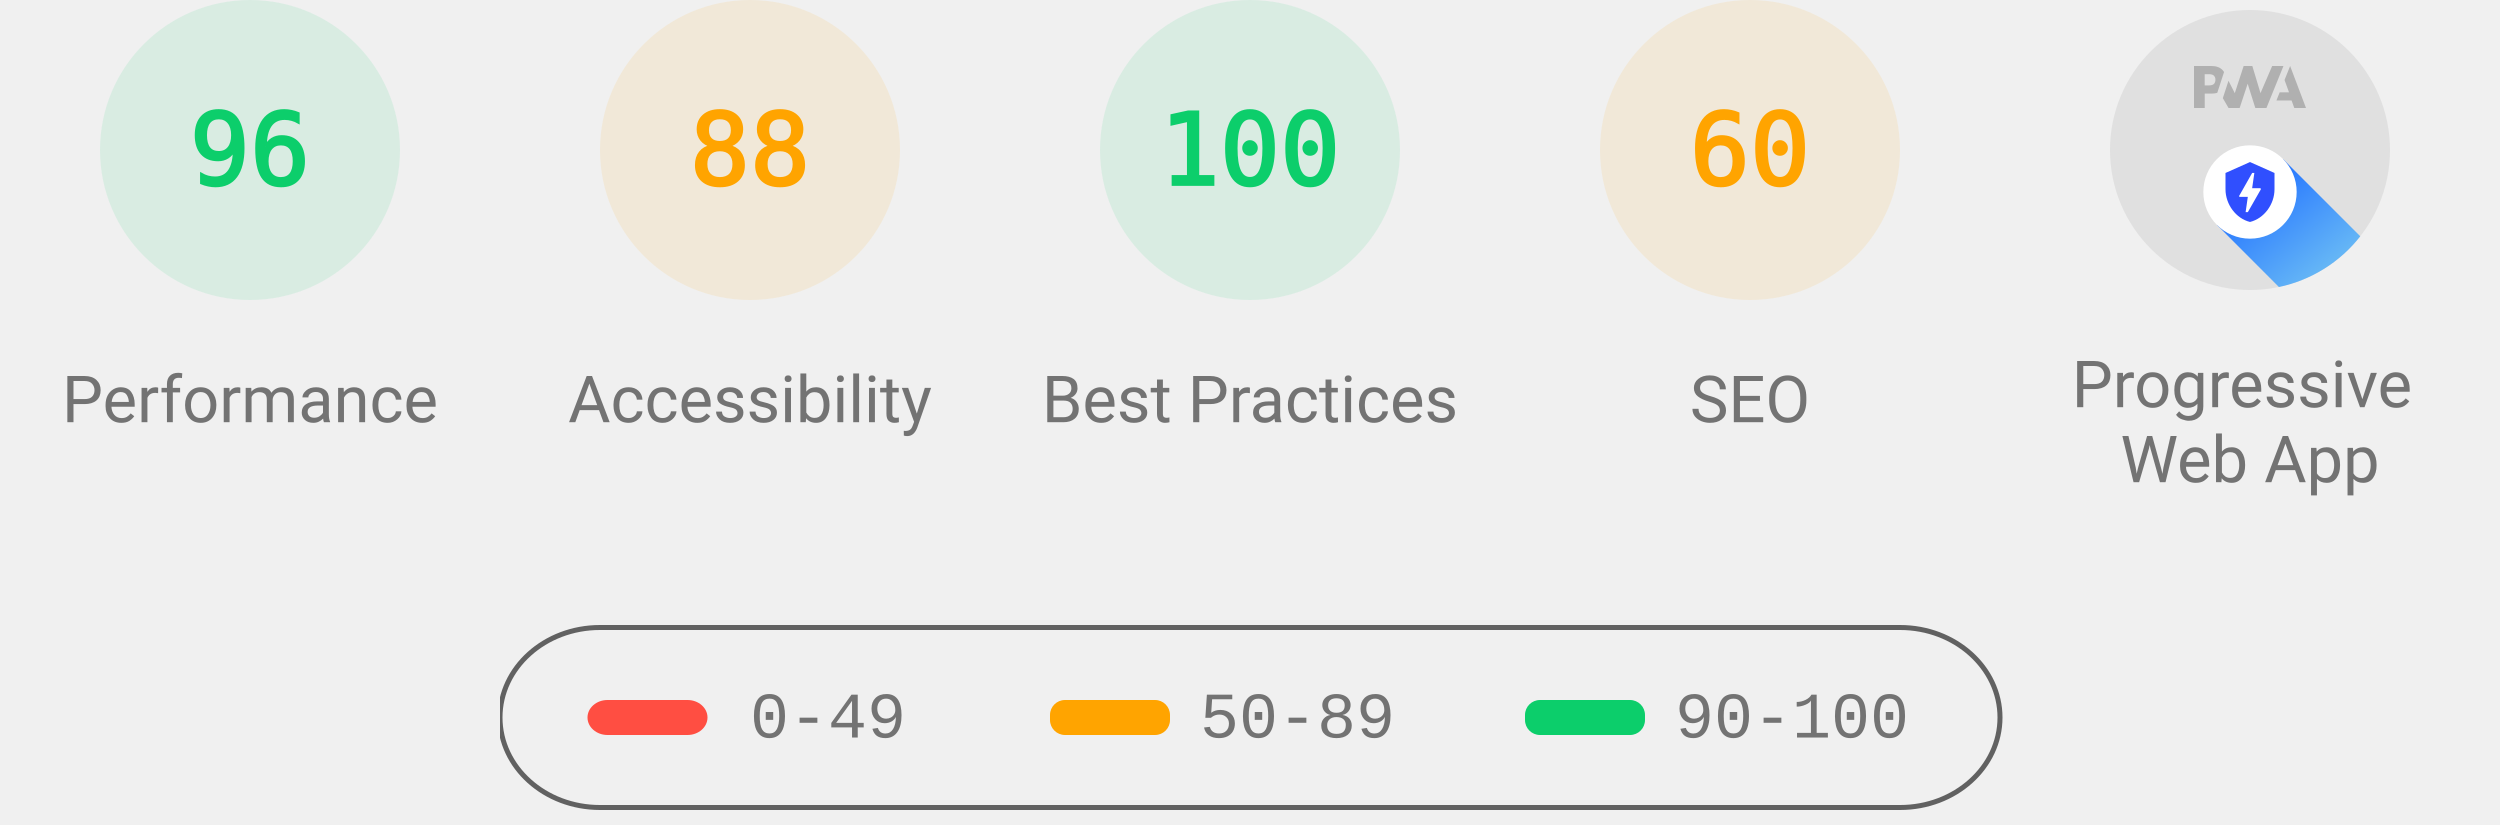
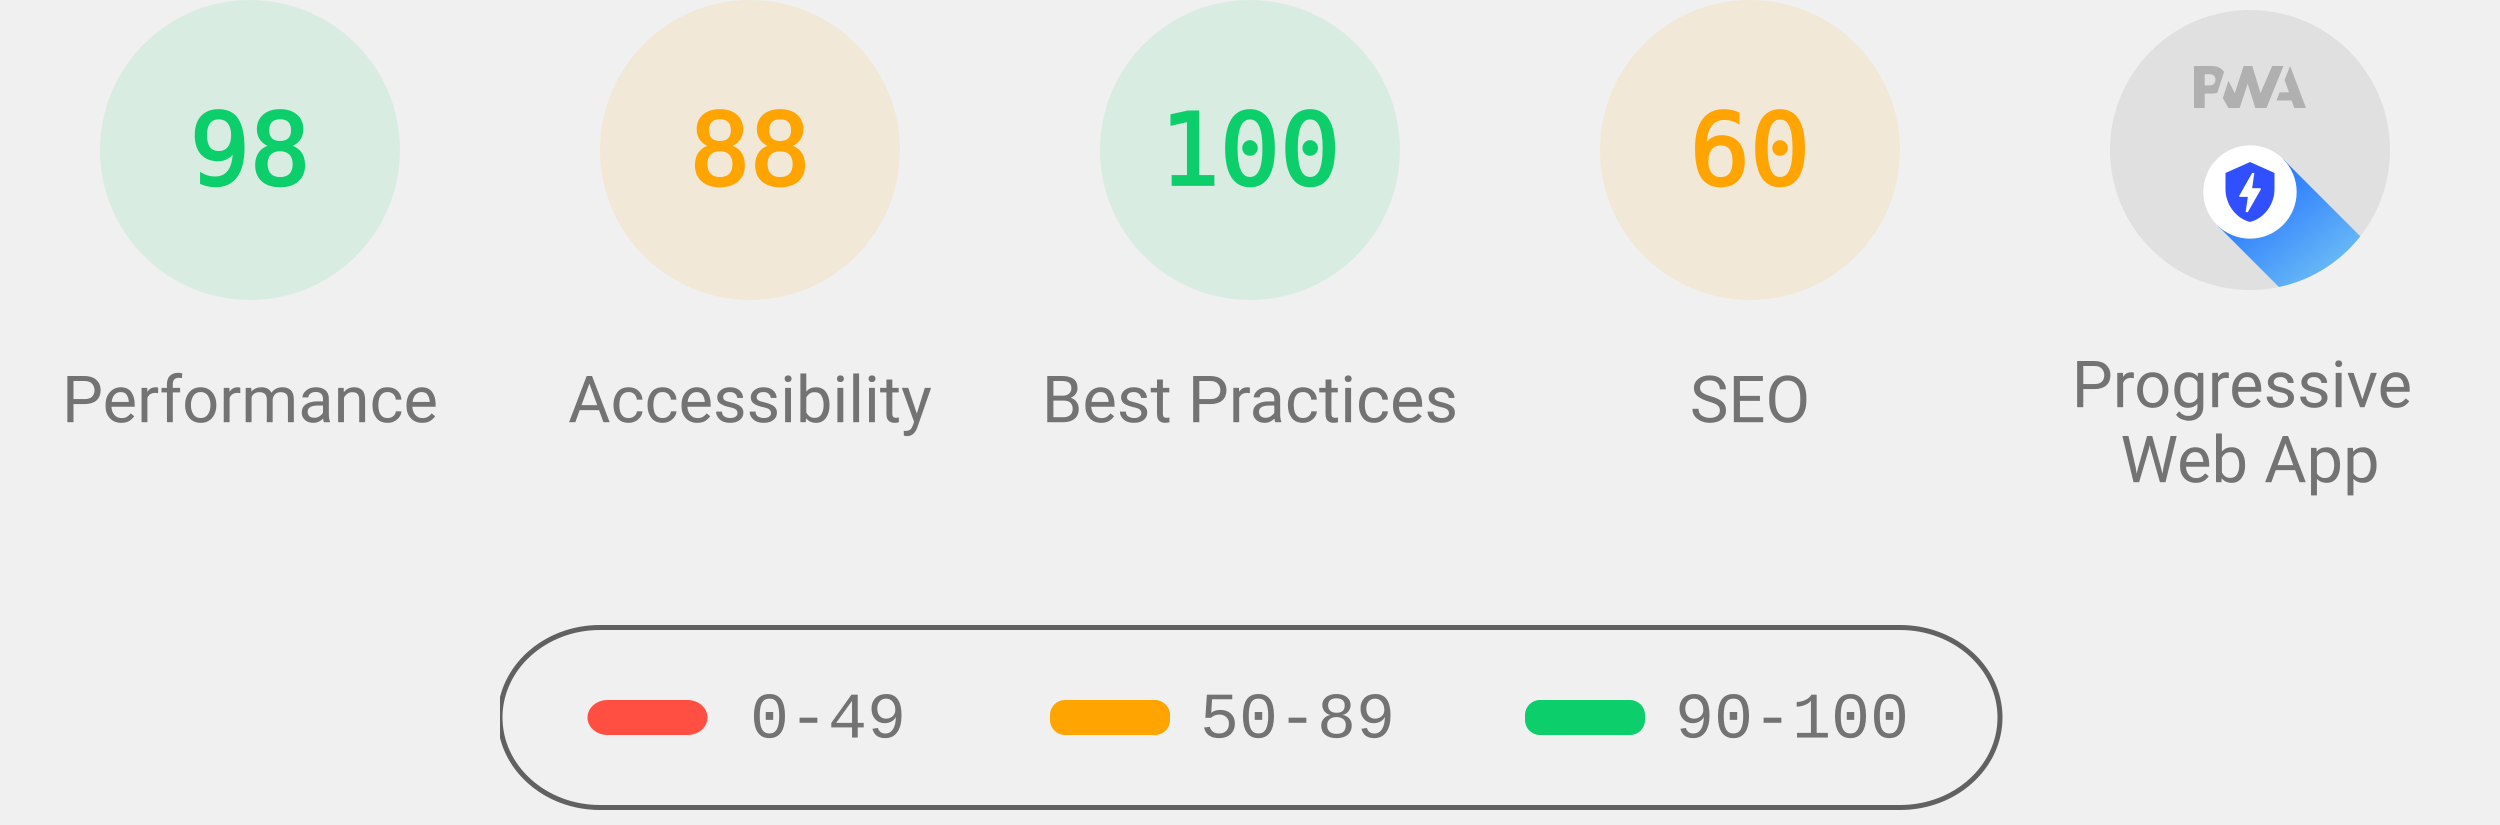
<svg xmlns="http://www.w3.org/2000/svg" class="theme--agnostic" fill="none" width="1000" height="330">
  <style>
			.gauge-base {
				opacity: 0.1
			}

			.gauge-arc {
				fill: none;
				animation-delay: 250ms;
				stroke-linecap: round;
				transform: rotate(-90deg);
				transform-origin: 100px 60px;
				animation: load-gauge 1s ease forwards
			}

			.guage-text {
				font-size: 40px;
				font-family: monospace;
				text-align: center
			}

			.guage-red {
				color: #ff4e42;
				fill: #ff4e42;
				stroke: #ff4e42
			}
			.guage-orange {
				color: #ffa400;
				fill: #ffa400;
				stroke: #ffa400
			}
			.guage-green {
				color: #0cce6b;
				fill: #0cce6b;
				stroke: #0cce6b
			}
			.theme--agnostic .guage-undefined {
				color: #5c5c5c;
				fill: #5c5c5c;
				stroke: #5c5c5c
			}
			.theme--light .guage-undefined {
				color: #1e1e1e;
				fill: #1e1e1e;
				stroke: #1e1e1e
			}
			.theme--dark .guage-undefined {
				color: #f5f5f5;
				fill: #f5f5f5;
				stroke: #f5f5f5
			}

			.guage-title {
				stroke: none;
				font-size: 26px;
				line-height: 26px;
				font-family: Roboto, Halvetica, Arial, sans-serif
			}
			.metric.guage-title {
				font-family: 'Courier New', Courier, monospace
			}
			.theme--agnostic .guage-title {
				color: #737373;
				fill: #737373
			}
			.theme--light .guage-title {
				color: #212121;
				fill: #212121
			}
			.theme--dark .guage-title {
				color: #f5f5f5;
				fill: #f5f5f5
			}

			@keyframes load-gauge {
				from {
					stroke-dasharray: 0 352.858
				}
			}
			.lh-gauge--pwa__disc {
				fill: #e0e0e0
			}
			.lh-gauge--pwa__logo {
				position: relative;
				fill: #b0b0b0
			}
			.lh-gauge--pwa__invisible {
				display: none
			}
			.lh-gauge--pwa__visible {
				display: inline
			}
			.guage-invisible {
				display: none
			}
			.lh-gauge--pwa__logo--primary-color {
				fill: #304ffe
			}
			.theme--agnostic .lh-gauge--pwa__logo--secondary-color {
				fill: #787878
			}
			.theme--light .lh-gauge--pwa__logo--secondary-color {
				fill: #3d3d3d
			}
			.theme--dark .lh-gauge--pwa__logo--secondary-color {
				fill: #d8b6b6
			}
			.theme--light #svg_2 {
				stroke: #00000022
			}
			.theme--agnostic #svg_2 {
				stroke: #616161
			}
			.theme--light #svg_2 {
				stroke: #00000022
			}
			.theme--dark #svg_2 {
				stroke: #f5f5f566
			}
		</style>
  <svg class="guage-div guage-perf guage-green" viewBox="0 0 200 200" width="200" height="200" x="0" y="0">
    <circle class="gauge-base" r="56" cx="100" cy="60" stroke-width="8" />
-     <circle class="gauge-arc guage-arc-1" r="56" cx="100" cy="60" stroke-width="8" style="stroke-dasharray: 337.784, 351.858;" />
-     <text class="guage-text" x="100px" y="60px" alignment-baseline="central" dominant-baseline="central" text-anchor="middle">96</text>
+     <circle class="gauge-arc guage-arc-1" r="56" cx="100" cy="60" stroke-width="8" style="stroke-dasharray: 344.821, 351.858;" />
+     <text class="guage-text" x="100px" y="60px" alignment-baseline="central" dominant-baseline="central" text-anchor="middle">98</text>
    <text class="guage-title" x="100px" y="160px" alignment-baseline="central" dominant-baseline="central" text-anchor="middle">Performance</text>
  </svg>,<svg class="guage-div guage-perf guage-orange" viewBox="0 0 200 200" width="200" height="200" x="200" y="0">
    <circle class="gauge-base" r="56" cx="100" cy="60" stroke-width="8" />
    <circle class="gauge-arc guage-arc-1" r="56" cx="100" cy="60" stroke-width="8" style="stroke-dasharray: 309.635, 351.858;" />
    <text class="guage-text" x="100px" y="60px" alignment-baseline="central" dominant-baseline="central" text-anchor="middle">88</text>
    <text class="guage-title" x="100px" y="160px" alignment-baseline="central" dominant-baseline="central" text-anchor="middle">Accessibility</text>
  </svg>,<svg class="guage-div guage-perf guage-green" viewBox="0 0 200 200" width="200" height="200" x="400" y="0">
    <circle class="gauge-base" r="56" cx="100" cy="60" stroke-width="8" />
    <circle class="gauge-arc guage-arc-1" r="56" cx="100" cy="60" stroke-width="8" style="stroke-dasharray: 351.858, 351.858;" />
    <text class="guage-text" x="100px" y="60px" alignment-baseline="central" dominant-baseline="central" text-anchor="middle">100</text>
    <text class="guage-title" x="100px" y="160px" alignment-baseline="central" dominant-baseline="central" text-anchor="middle">Best Practices</text>
  </svg>,<svg class="guage-div guage-perf guage-orange" viewBox="0 0 200 200" width="200" height="200" x="600" y="0">
    <circle class="gauge-base" r="56" cx="100" cy="60" stroke-width="8" />
    <circle class="gauge-arc guage-arc-1" r="56" cx="100" cy="60" stroke-width="8" style="stroke-dasharray: 211.115, 351.858;" />
    <text class="guage-text" x="100px" y="60px" alignment-baseline="central" dominant-baseline="central" text-anchor="middle">60</text>
    <text class="guage-title" x="100px" y="160px" alignment-baseline="central" dominant-baseline="central" text-anchor="middle">SEO</text>
  </svg>,<svg class="guage-div guage-pwa" viewBox="0 0 200 200" width="200" height="200" x="800" y="0">
    <svg viewBox="0 0 60 60" width="112" height="112" x="44" y="4">
      <defs>
        <linearGradient id="lh-gauge--pwa__check-circle__gradient-0" x1="50%" y1="0%" x2="50%" y2="100%">
          <stop stop-color="#00C852" offset="0%" />
          <stop stop-color="#009688" offset="100%" />
        </linearGradient>
        <linearGradient id="lh-gauge--pwa__installable__shadow-gradient-0" x1="76.056%" x2="24.111%" y1="82.995%" y2="24.735%">
          <stop stop-color="#A5D6A7" offset="0%" />
          <stop stop-color="#80CBC4" offset="100%" />
        </linearGradient>
        <linearGradient id="lh-gauge--pwa__fast-reliable__shadow-gradient-0" x1="76.056%" y1="82.995%" x2="25.678%" y2="26.493%">
          <stop stop-color="#64B5F6" offset="0%" />
          <stop stop-color="#2979FF" offset="100%" />
        </linearGradient>
        <g id="lh-gauge--pwa__fast-reliable-badge-0">
          <circle fill="#FFFFFF" cx="10" cy="10" r="10" />
          <path fill="#304FFE" d="M10 3.58l5.25 2.34v3.5c0 3.23-2.24 6.26-5.25 7-3.01-.74-5.25-3.77-5.25-7v-3.5L10 3.58zm-.47 10.74l2.76-4.83.03-.07c.04-.08 0-.24-.22-.24h-1.64l.47-3.26h-.47l-2.7 4.77c-.02.01.05-.1-.04.05-.09.16-.1.31.18.31h1.63l-.47 3.27h.47z" />
        </g>
        <g id="lh-gauge--pwa__installable-badge-0">
          <circle fill="#FFFFFF" cx="10" cy="10" r="10" />
          <path fill="#009688" d="M10 4.167A5.835 5.835 0 0 0 4.167 10 5.835 5.835 0 0 0 10 15.833 5.835 5.835 0 0 0 15.833 10 5.835 5.835 0 0 0 10 4.167zm2.917 6.416h-2.334v2.334H9.417v-2.334H7.083V9.417h2.334V7.083h1.166v2.334h2.334v1.166z" />
        </g>
      </defs>
      <g stroke="none" fill-rule="nonzero">
        <circle class="lh-gauge--pwa__disc" cx="30" cy="30" r="30" />
        <g class="lh-gauge--pwa__logo">
          <path d="M35.66 19.39l.7-1.75h2L37.4 15 38.6 12l3.4 9h-2.51l-.58-1.61z" />
          <path d="M33.52 21l3.65-9h-2.42l-2.5 5.82L30.5 12h-1.86l-1.9 5.82-1.35-2.65-1.21 3.72L25.4 21h2.38l1.72-5.2 1.64 5.2z" />
          <path fill-rule="nonzero" d="M20.3 17.91h1.48c.45 0 .85-.05 1.2-.15l.39-1.18 1.07-3.3a2.64 2.64 0 0 0-.28-.37c-.55-.6-1.36-.91-2.42-.91H18v9h2.3V17.9zm1.96-3.84c.22.22.33.5.33.87 0 .36-.1.65-.29.87-.2.23-.59.35-1.15.35h-.86v-2.41h.87c.52 0 .89.1 1.1.32z" />
        </g>
        <rect class="lh-gauge--pwa__component lh-gauge--pwa__na-line lh-gauge--pwa__invisible" fill="#FFFFFF" x="20" y="32" width="20" height="4" rx="2" />
        <g class="lh-gauge--pwa__component lh-gauge--pwa__fast-reliable-badge lh-gauge--pwa__visible" transform="translate(20, 29)">
          <path fill="url(#lh-gauge--pwa__fast-reliable__shadow-gradient-0)" d="M33.63 19.49A30 30 0 0 1 16.2 30.36L3 17.14 17.14 3l16.49 16.49z" />
          <use href="#lh-gauge--pwa__fast-reliable-badge-0" />
        </g>
        <g class="lh-gauge--pwa__component lh-gauge--pwa__installable-badge lh-gauge--pwa__invisible" transform="translate(20, 29)">
          <path fill="url(#lh-gauge--pwa__installable__shadow-gradient-0)" d="M33.629 19.487c-4.272 5.453-10.391 9.39-17.415 10.869L3 17.142 17.142 3 33.63 19.487z" />
          <use href="#lh-gauge--pwa__installable-badge-0" />
        </g>
        <g class="lh-gauge--pwa__component lh-gauge--pwa__fast-reliable-installable-badges lh-gauge--pwa__invisible">
          <g transform="translate(8, 29)">
            <path fill="url(#lh-gauge--pwa__fast-reliable__shadow-gradient-0)" d="M16.321 30.463L3 17.143 17.142 3l22.365 22.365A29.864 29.864 0 0 1 22 31c-1.942 0-3.84-.184-5.679-.537z" />
            <use href="#lh-gauge--pwa__fast-reliable-badge-0" />
          </g>
          <g transform="translate(32, 29)">
            <path fill="url(#lh-gauge--pwa__installable__shadow-gradient-0)" d="M25.982 11.84a30.107 30.107 0 0 1-13.08 15.203L3 17.143 17.142 3l8.84 8.84z" />
            <use href="#lh-gauge--pwa__installable-badge-0" />
          </g>
        </g>
        <g class="lh-gauge--pwa__component lh-gauge--pwa__check-circle lh-gauge--pwa__invisible" transform="translate(18, 28)">
          <circle fill="#FFFFFF" cx="12" cy="12" r="12" />
          <path fill="url(#lh-gauge--pwa__check-circle__gradient-0)" d="M12 2a10 10 0 1 0 0 20 10 10 0 0 0 0-20zm-2 15l-5-5 1.41-1.41L10 14.17l7.59-7.59L19 8l-9 9z" />
        </g>
      </g>
    </svg>
    <text class="guage-title" y="160px" alignment-baseline="central" dominant-baseline="central" text-anchor="middle">
      <tspan x="100px" dy="-6px">Progressive</tspan>
      <tspan x="100px" dy="30px">Web App</tspan>
    </text>
  </svg>
  <svg width="604" height="76" x="200" y="250">
    <g>
      <rect fill="none" id="canvas_background" height="80" width="604" y="-1" x="-1" />
      <g display="none" overflow="visible" y="0" x="0" height="100%" width="100%" id="canvasGrid">
        <rect fill="url(#gridpattern)" stroke-width="0" y="0" x="0" height="100%" width="100%" />
      </g>
    </g>
    <g>
      <rect fill-opacity="0" stroke-width="2" rx="40" id="svg_2" height="72" width="600" y="1" x="0" fill="#000000" />
      <rect stroke="#000" rx="8" id="svg_3" height="14" width="48" y="30" x="35" stroke-opacity="null" stroke-width="0" fill="#ff4e42" />
      <rect stroke="#000" rx="6" id="svg_4" height="14" width="48" y="30" x="220" stroke-opacity="null" stroke-width="0" fill="#ffa400" />
      <rect stroke="#000" rx="6" id="svg_5" height="14" width="48" y="30" x="410" stroke-opacity="null" stroke-width="0" fill="#0cce6b" />
      <text class="metric guage-title" xml:space="preserve" text-anchor="start" font-size="26" id="svg_6" y="45" x="100" stroke-opacity="null" stroke-width="0" stroke="#000">0-49</text>
      <text class="metric guage-title" xml:space="preserve" text-anchor="start" font-size="26" id="svg_7" y="45" x="280" stroke-opacity="null" stroke-width="0" stroke="#000">50-89</text>
      <text class="metric guage-title" xml:space="preserve" text-anchor="start" font-size="26" id="svg_8" y="45" x="470" stroke-opacity="null" stroke-width="0" stroke="#000">90-100</text>
    </g>
  </svg>
</svg>
